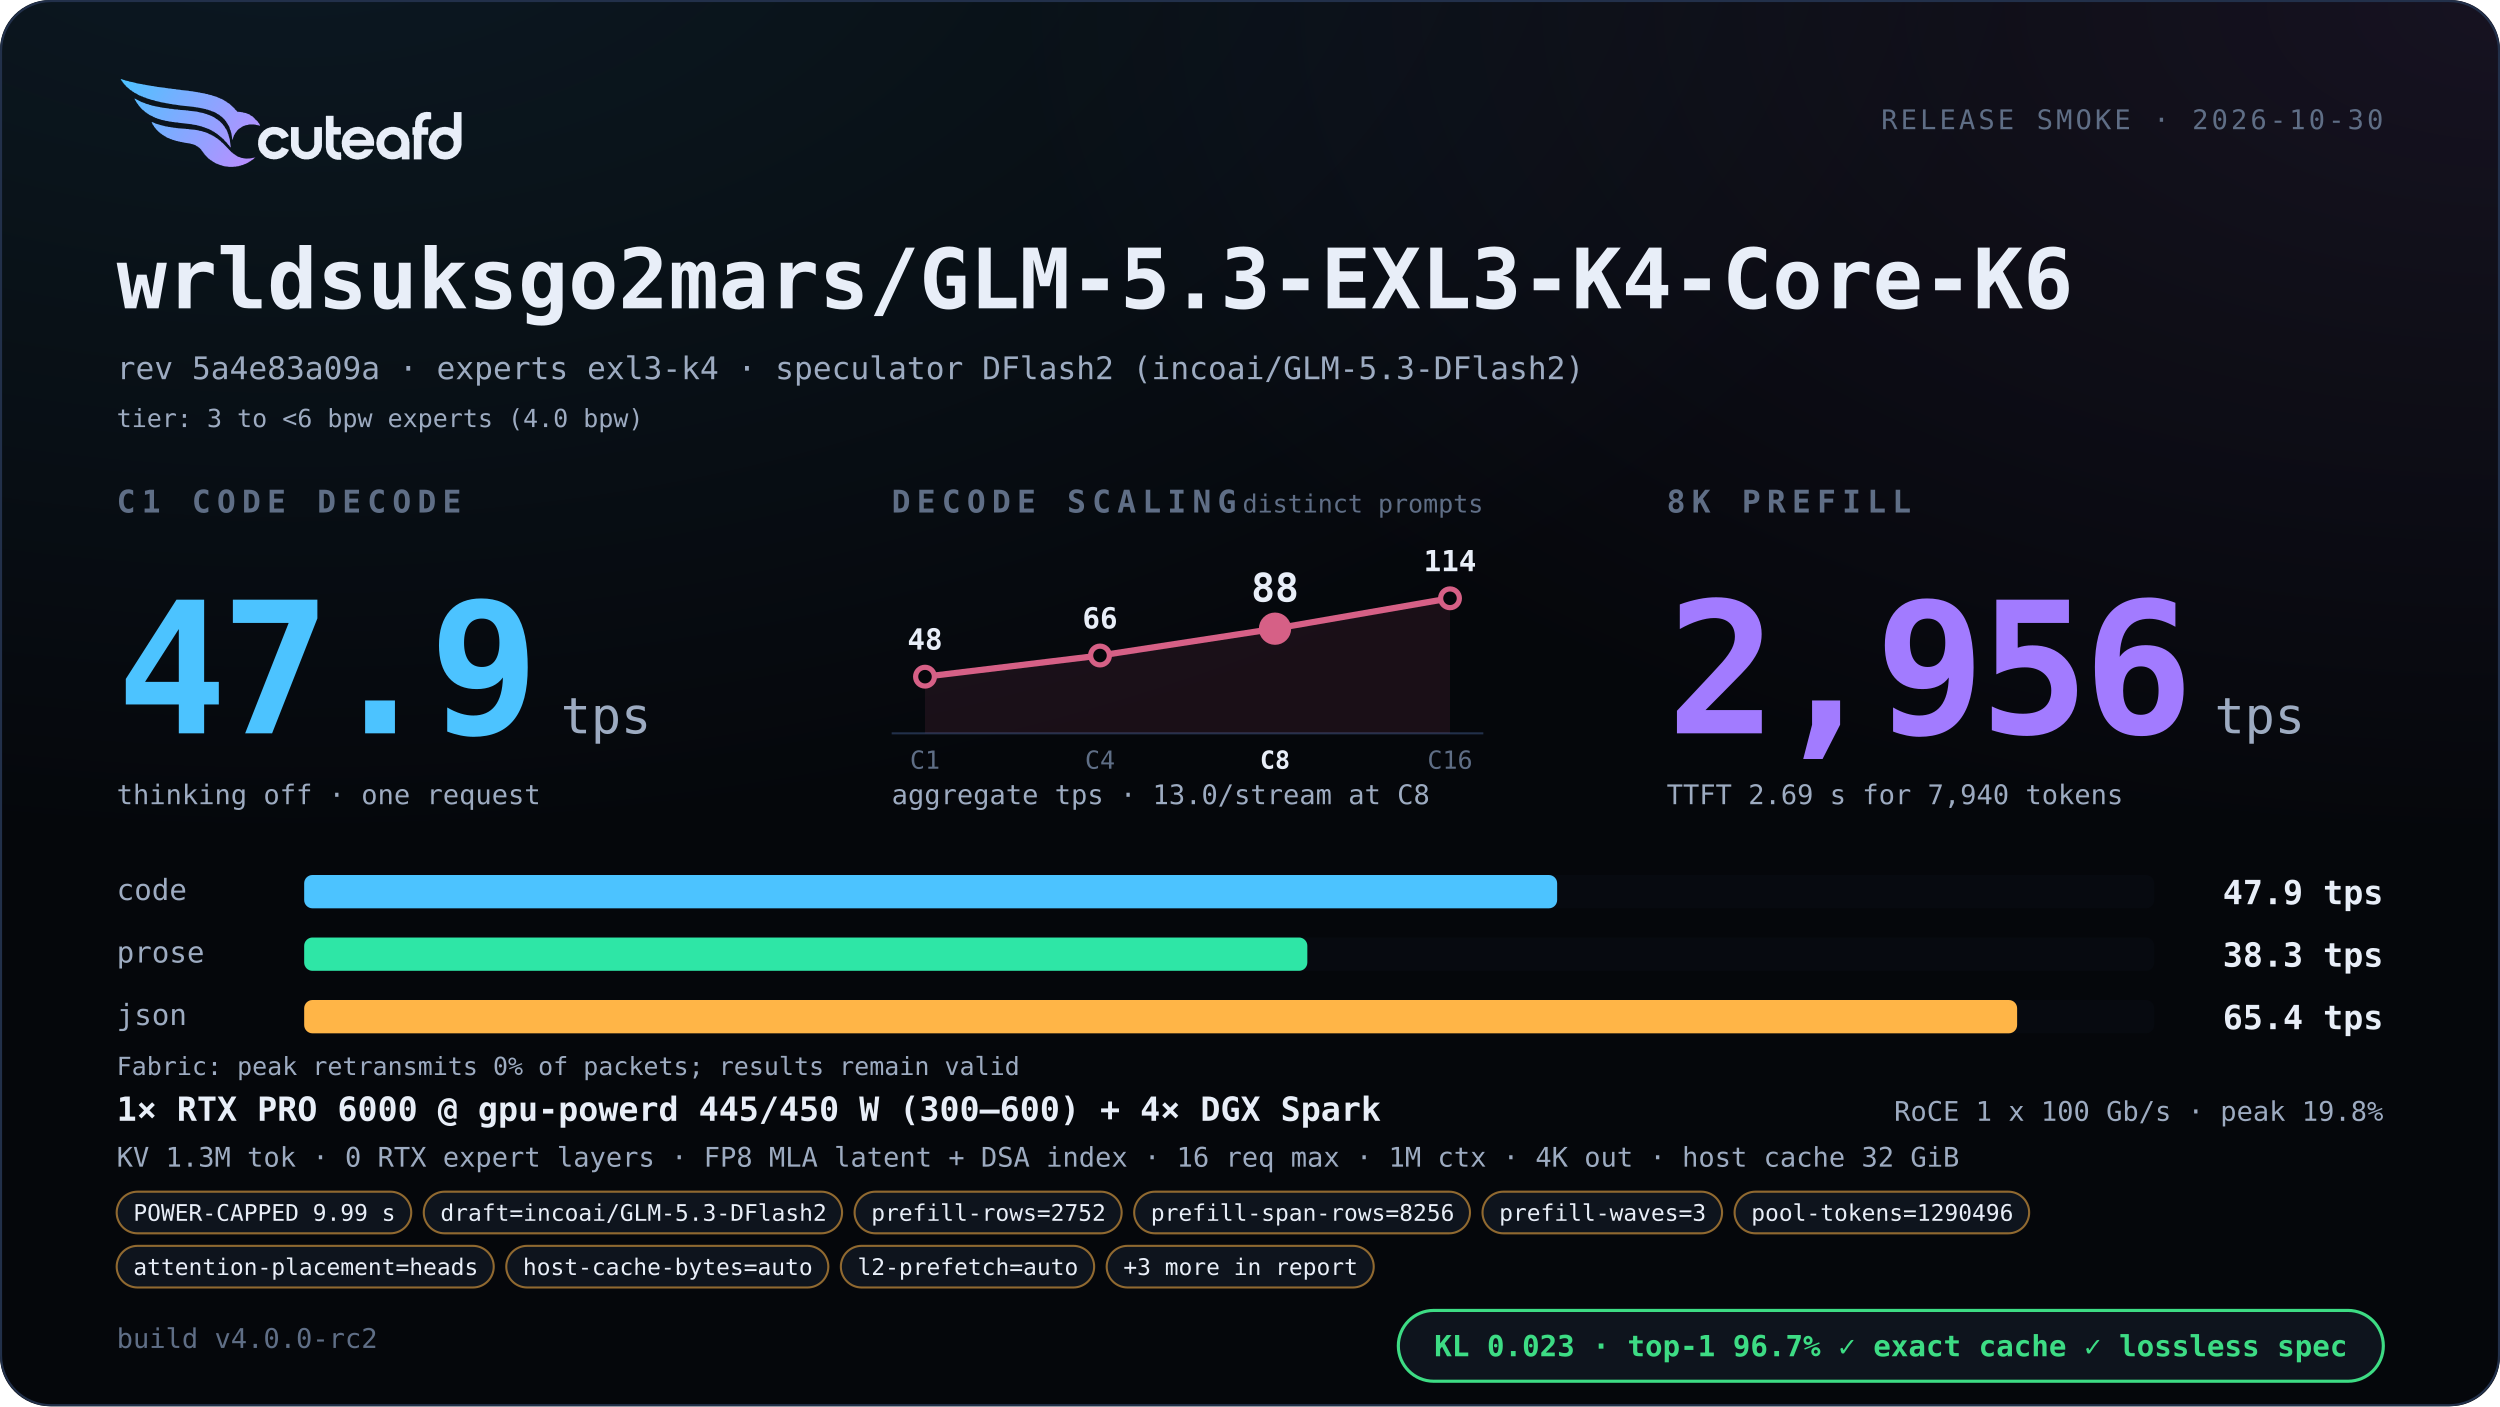
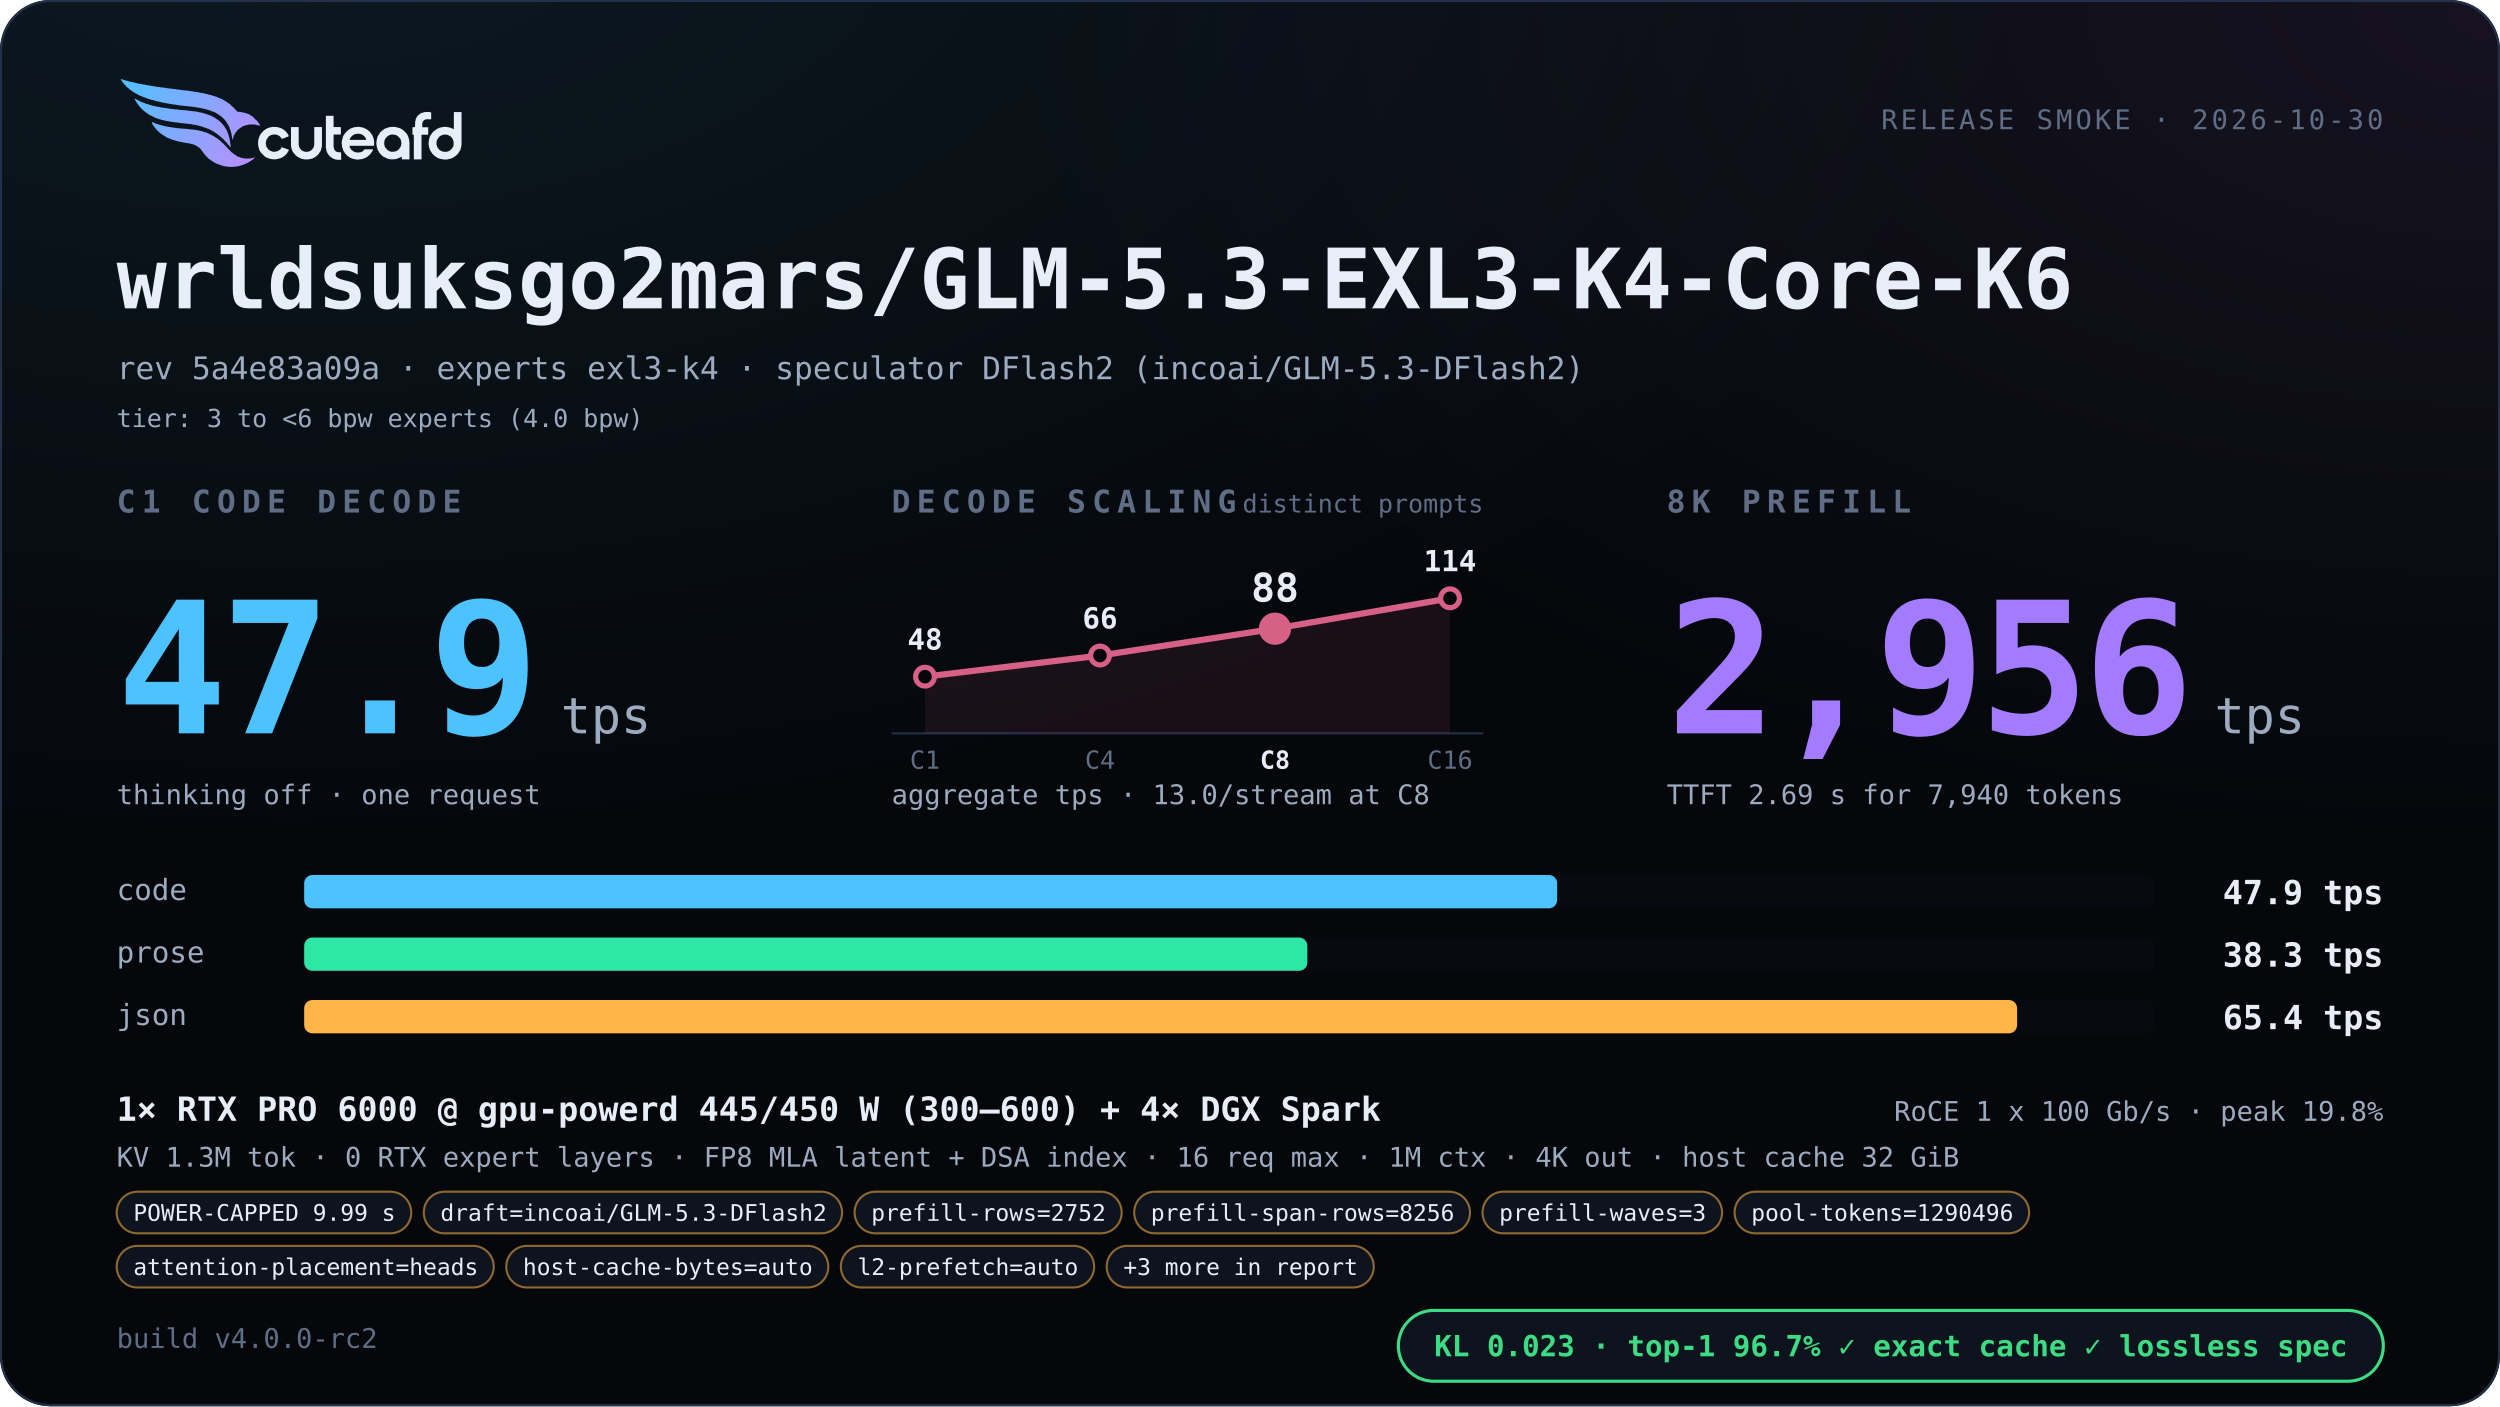
<svg xmlns="http://www.w3.org/2000/svg" width="1200" height="675" viewBox="0 0 1200 675">
  <defs>
    <linearGradient id="accent" x1="0" y1="0" x2="1" y2="0">
      <stop offset="0" stop-color="#4cc3ff" />
      <stop offset="1" stop-color="#c08bff" />
    </linearGradient>
    <pattern id="hazard" width="16" height="16" patternUnits="userSpaceOnUse" patternTransform="rotate(45)">
      <rect width="16" height="16" fill="#120405" />
      <rect width="8" height="16" fill="#ffb547" />
    </pattern>
    <radialGradient id="glow-a" cx="0.12" cy="-0.1" r="0.7">
      <stop offset="0" stop-color="#4cc3ff" stop-opacity="0.10" />
      <stop offset="1" stop-color="#4cc3ff" stop-opacity="0" />
    </radialGradient>
    <radialGradient id="glow-b" cx="1" cy="0" r="0.6">
      <stop offset="0" stop-color="#c08bff" stop-opacity="0.09" />
      <stop offset="1" stop-color="#c08bff" stop-opacity="0" />
    </radialGradient>
  </defs>
  <rect x="0" y="0" width="1200" height="675" rx="24" fill="#05070b" />
  <rect x="0" y="0" width="1200" height="675" rx="24" fill="url(#glow-a)" />
  <rect x="0" y="0" width="1200" height="675" rx="24" fill="url(#glow-b)" />
  <rect x="0.5" y="0.5" width="1199" height="674" rx="24" fill="none" stroke="#22304a" />
  <svg x="56" y="36" width="167.53" height="46" viewBox="81 149 1770 486" preserveAspectRatio="xMinYMid meet">
    <defs>
      <linearGradient id="cuteafd-swift" x1="101" y1="169" x2="808" y2="615" gradientUnits="userSpaceOnUse">
        <stop offset="0" stop-color="#4cc3ff" />
        <stop offset="1" stop-color="#c08bff" />
      </linearGradient>
    </defs>
    <path fill="url(#cuteafd-swift)" fill-rule="evenodd" d="M101 169L115 173 115 174 119 174 125 177 141 180 144 182 166 186 166 187 170 187 170 188 174 188 174 189 178 189 182 191 213 196 213 197 225 198 225 199 230 199 230 200 236 200 236 201 242 201 242 202 248 202 248 203 254 203 254 204 272 206 272 207 278 207 278 208 284 208 284 209 328 214 328 215 334 215 334 216 342 216 342 217 359 218 359 219 382 221 382 222 405 224 405 225 447 229 447 230 468 232 468 233 474 233 474 234 480 234 480 235 486 235 486 236 493 236 493 237 504 238 504 239 529 243 533 245 543 246 546 248 565 252 565 253 589 260 591 262 594 262 598 265 601 265 607 269 610 269 624 276 625 278 631 280 632 282 636 283 641 288 643 288 644 290 652 294 680 320 680 322 690 331 692 335 714 337 714 338 720 338 724 340 737 342 737 343 740 343 742 345 745 345 747 347 750 347 756 350 760 354 770 359 784 373 784 375 788 377 798 387 798 389 803 394 808 404 808 407 804 405 787 402 787 401 780 401 780 400 753 400 753 401 747 401 747 402 734 404 734 405 731 405 729 407 726 407 714 413 713 415 705 419 703 422 701 422 691 432 691 434 687 437 687 439 684 441 684 443 682 444 680 450 678 451 675 457 675 460 673 462 670 475 668 478 662 441 661 441 659 431 655 423 653 414 648 404 646 403 644 397 642 396 641 392 639 391 635 383 631 380 631 378 613 360 611 360 601 351 589 345 588 343 574 336 561 332 559 330 556 330 556 329 553 329 553 328 550 328 544 325 536 324 533 322 521 320 521 319 516 319 516 318 511 318 511 317 506 317 506 316 501 316 501 315 495 315 495 314 482 313 482 312 475 312 475 311 399 303 399 302 392 302 392 301 385 301 385 300 363 298 363 297 347 295 347 294 340 294 340 293 329 292 329 291 304 287 300 285 295 285 295 284 275 280 273 278 253 274 253 273 232 267 230 265 216 261 212 258 206 257 202 254 199 254 187 248 186 246 169 238 168 236 160 232 158 229 150 225 141 216 139 216 133 209 131 209 128 206 128 204 120 197 120 195 115 191 115 189 112 187 110 182 107 180 107 178 105 177ZM172 268L209 287 212 287 214 289 220 290 230 295 243 298 249 301 253 301 256 303 260 303 263 305 273 306 273 307 301 312 301 313 308 313 308 314 347 319 347 320 365 321 365 322 372 322 372 323 392 324 392 325 401 325 401 326 433 328 433 329 444 329 444 330 490 335 494 337 499 337 499 338 521 342 524 344 528 344 528 345 540 348 542 350 551 352 555 355 558 355 578 365 579 367 581 367 582 369 584 369 585 371 593 375 595 378 597 378 599 381 601 381 620 400 620 402 624 405 624 407 627 409 632 419 636 423 642 435 642 438 644 440 645 446 647 448 650 461 651 461 651 465 652 465 652 469 654 472 660 517 652 509 652 507 645 501 645 499 641 496 641 494 627 481 627 479 619 471 617 471 611 464 609 464 605 459 603 459 599 454 597 454 590 447 588 447 587 445 585 445 584 443 582 443 575 437 567 434 566 432 546 422 538 420 536 418 530 417 528 415 525 415 525 414 522 414 522 413 519 413 519 412 516 412 510 409 506 409 506 408 502 408 502 407 498 407 498 406 494 406 494 405 490 405 486 403 464 400 464 399 393 391 393 390 374 389 374 388 360 387 360 386 347 385 347 384 342 384 342 383 326 381 326 380 306 376 303 374 299 374 299 373 287 370 285 368 282 368 282 367 279 367 272 363 267 362 266 360 246 351 245 349 243 349 242 347 234 343 232 340 227 338 217 328 215 328 201 314 201 312 194 306 194 304 191 302 189 297 183 291 182 287 180 286 178 280 176 279 172 271ZM258 387L268 390 270 392 273 392 277 395 295 400 295 401 299 401 302 403 306 403 306 404 310 404 310 405 314 405 314 406 318 406 318 407 322 407 326 409 341 411 341 412 354 413 354 414 366 415 366 416 374 416 374 417 382 417 382 418 390 418 390 419 433 422 433 423 446 423 446 424 481 427 481 428 487 428 487 429 493 429 493 430 497 430 501 432 511 433 514 435 518 435 521 437 531 439 533 441 539 442 554 450 561 452 562 454 572 458 573 460 580 463 581 465 583 465 584 467 592 471 594 474 596 474 599 478 601 478 604 482 606 482 615 492 617 492 665 542 667 542 671 547 673 547 675 550 677 550 678 552 680 552 687 558 691 559 692 561 698 564 704 565 706 567 712 568 712 569 725 571 725 572 734 572 734 573 761 572 761 571 767 571 767 570 780 568 783 566 784 568 782 568 773 577 771 577 769 580 767 580 760 586 756 587 755 589 751 590 750 592 734 600 731 600 727 603 724 603 722 605 712 607 712 608 702 610 702 611 686 613 686 614 674 614 674 615 648 615 648 614 627 612 627 611 623 611 623 610 619 610 616 608 603 605 601 603 598 603 596 601 593 601 591 599 588 599 578 594 577 592 571 590 570 588 568 588 567 586 565 586 564 584 556 580 554 577 552 577 550 574 548 574 526 551 526 549 522 546 522 544 517 539 517 537 513 534 510 528 499 517 497 517 494 513 485 509 484 507 476 503 473 503 471 501 467 501 467 500 456 498 456 497 423 492 423 491 418 491 418 490 412 490 412 489 402 488 402 487 393 486 393 485 381 483 378 481 374 481 374 480 362 477 360 475 354 474 345 469 342 469 332 464 331 462 325 460 324 458 320 457 319 455 311 451 309 448 304 446 300 441 298 441 279 422 279 420 274 416 274 414 271 412 270 408 264 401Z" />
    <path fill="#e8eef8" fill-rule="evenodd" d="M1650 336L1670 337 1670 338 1676 339 1676 373 1675 374 1652 373 1652 374 1648 374 1640 378 1637 381 1637 383 1634 385 1632 392 1631 392 1631 413 1632 414 1661 414 1661 452 1627 452 1627 576 1626 577 1588 577 1588 454 1587 452 1581 452 1581 414 1594 413 1595 383 1596 383 1598 372 1604 360 1616 348 1618 348 1622 344 1628 341 1634 340 1634 339 1638 339 1642 337 1650 337ZM1791 337L1830 337 1830 506 1829 506 1828 517 1827 517 1824 529 1822 533 1820 534 1819 538 1817 539 1817 541 1815 542 1815 544 1813 545 1813 547 1801 559 1799 559 1798 561 1796 561 1794 564 1790 565 1789 567 1779 572 1776 572 1770 575 1761 576 1761 577 1740 578 1740 577 1723 575 1723 574 1714 572 1704 567 1703 565 1698 563 1696 560 1694 560 1680 546 1680 544 1677 542 1674 535 1672 534 1670 527 1668 525 1666 516 1665 516 1664 505 1663 505 1663 486 1664 486 1665 474 1666 474 1669 462 1673 454 1675 453 1679 445 1683 442 1683 440 1690 433 1692 433 1695 429 1697 429 1704 423 1712 419 1715 419 1719 416 1731 414 1731 413 1739 413 1739 412 1753 412 1753 413 1761 413 1761 414 1770 415 1770 416 1776 417 1778 419 1781 419 1791 424ZM1143 356L1181 356 1181 413 1217 413 1217 416 1218 416 1218 450 1217 451 1181 451 1181 515 1182 515 1182 520 1183 520 1185 528 1192 536 1194 536 1197 539 1204 540 1204 541 1219 541 1219 553 1220 553 1220 561 1219 561 1220 578 1219 579 1197 579 1197 578 1188 577 1186 575 1183 575 1173 570 1172 568 1167 566 1164 562 1162 562 1161 559 1156 555 1156 553 1153 551 1146 537 1144 526 1143 526 1143 519 1142 519 1142 357ZM870 412L897 413 897 414 901 414 901 415 905 415 907 417 913 418 925 424 930 429 932 429 944 441 944 443 947 445 947 447 949 448 954 458 954 460 951 460 947 463 941 464 937 467 934 467 934 468 918 473 917 470 914 468 914 466 906 458 904 458 903 456 899 454 896 454 890 451 871 451 871 452 862 454 856 459 854 459 849 464 849 466 846 468 844 473 842 474 839 485 838 485 838 492 837 492 837 498 838 498 838 504 839 504 840 511 843 517 845 518 845 520 848 522 848 524 854 530 856 530 857 532 863 535 866 535 872 538 889 538 889 537 898 535 901 532 905 531 907 528 909 528 913 524 913 522 915 521 918 515 954 528 953 533 951 537 949 538 948 542 946 543 944 548 934 558 932 558 926 564 912 571 899 574 899 575 894 575 894 576 874 577 874 576 861 575 861 574 857 574 849 570 846 570 836 565 835 563 833 563 811 541 810 537 808 536 804 528 801 515 800 515 800 511 799 511 799 504 798 504 799 478 800 478 801 470 805 462 805 459 807 455 809 454 810 450 812 449 812 447 829 429 834 427 836 424 848 418 851 418 853 416 864 414 864 413 870 413ZM1298 412L1314 412 1314 413 1329 415 1339 420 1342 420 1345 423 1352 426 1353 428 1355 428 1359 433 1361 433 1366 438 1366 440 1371 444 1371 446 1377 453 1379 460 1382 464 1384 473 1385 473 1386 485 1387 485 1386 508 1262 508 1262 512 1263 512 1263 515 1267 523 1270 525 1270 527 1275 532 1277 532 1278 534 1280 534 1281 536 1283 536 1284 538 1288 540 1297 541 1297 542 1313 542 1313 541 1321 540 1327 537 1328 535 1330 535 1337 528 1337 526 1381 526 1380 531 1376 539 1372 543 1372 545 1365 551 1365 553 1361 557 1359 557 1352 564 1334 573 1324 575 1324 576 1310 577 1310 578 1297 578 1297 577 1290 577 1290 576 1278 574 1278 573 1275 573 1273 571 1270 571 1264 568 1263 566 1259 565 1254 560 1252 560 1238 545 1238 543 1236 542 1235 538 1233 537 1229 529 1229 526 1227 524 1227 520 1224 514 1223 499 1222 499 1223 482 1224 482 1224 477 1225 477 1228 463 1233 453 1235 452 1236 448 1243 441 1243 439 1247 435 1249 435 1255 428 1257 428 1258 426 1260 426 1261 424 1263 424 1264 422 1270 419 1273 419 1281 415 1285 415 1289 413 1298 413ZM1472 412L1491 412 1491 413 1498 413 1498 414 1503 414 1503 415 1516 418 1528 424 1533 429 1535 429 1553 448 1560 462 1560 465 1561 465 1561 468 1564 474 1565 488 1566 488 1566 576 1565 577 1527 577 1527 564 1526 563 1518 568 1515 568 1514 570 1511 570 1503 574 1495 575 1495 576 1472 577 1472 576 1464 576 1464 575 1456 574 1430 561 1415 546 1410 536 1408 535 1404 527 1402 518 1401 518 1400 509 1399 509 1399 501 1398 501 1398 488 1399 488 1400 475 1401 475 1401 471 1402 471 1404 462 1408 454 1410 453 1410 451 1412 450 1416 442 1428 430 1430 430 1432 427 1434 427 1438 423 1446 419 1449 419 1451 417 1457 416 1457 415 1461 415 1465 413 1472 413ZM965 413L1004 413 1004 504 1005 504 1005 510 1006 510 1006 513 1009 519 1019 531 1021 531 1022 533 1028 536 1031 536 1034 538 1041 538 1041 539 1053 538 1053 537 1056 537 1056 536 1059 536 1065 533 1075 524 1076 520 1078 519 1081 513 1082 505 1083 505 1083 413 1122 413 1122 511 1121 511 1121 517 1120 517 1117 530 1112 540 1110 541 1106 549 1096 559 1094 559 1091 563 1084 566 1083 568 1073 573 1070 573 1070 574 1056 576 1056 577 1031 577 1031 576 1021 575 1011 570 1008 570 1007 568 995 562 991 557 989 557 986 554 986 552 977 543 977 541 975 540 971 532 971 529 969 527 967 517 966 517 966 511 965 511ZM1263 478L1346 478 1346 474 1342 466 1340 465 1340 463 1329 453 1323 450 1314 448 1314 447 1296 447 1296 448 1286 450 1283 453 1279 454 1277 457 1275 457 1272 460 1272 462 1269 464 1269 466 1266 468 1263 474ZM1524 499L1525 499 1524 485 1523 485 1523 481 1522 481 1522 478 1519 472 1506 458 1504 458 1503 456 1499 454 1489 452 1489 451 1472 451 1472 452 1463 454 1457 459 1455 459 1452 463 1449 464 1449 466 1444 471 1440 479 1439 486 1438 486 1438 502 1439 502 1439 507 1440 507 1440 510 1444 518 1450 524 1450 526 1454 528 1456 531 1468 537 1472 537 1472 538 1489 538 1489 537 1493 537 1493 536 1496 536 1496 535 1499 535 1505 532 1507 529 1509 529 1513 525 1513 523 1517 520 1517 518 1521 514 1521 511 1524 505ZM1703 503L1704 503 1704 507 1705 507 1708 517 1719 530 1721 530 1725 534 1728 534 1736 538 1752 539 1752 538 1761 537 1771 532 1783 520 1789 508 1790 487 1789 487 1789 483 1788 483 1785 473 1774 460 1758 452 1739 451 1739 452 1735 452 1735 453 1725 456 1724 458 1719 460 1714 465 1714 467 1711 469 1711 471 1707 475 1707 478 1705 480 1704 487 1703 487Z" />
  </svg>
  <text x="1144" y="62" font-family="ui-monospace, 'SF Mono', 'JetBrains Mono', 'Cascadia Mono', Menlo, Consolas, 'DejaVu Sans Mono', monospace" font-size="13" fill="#5f6e86" text-anchor="end" letter-spacing="1.5">RELEASE SMOKE · 2026-10-30</text>
  <text x="56" y="148" font-family="ui-monospace, 'SF Mono', 'JetBrains Mono', 'Cascadia Mono', Menlo, Consolas, 'DejaVu Sans Mono', monospace" font-size="40" fill="#e8eef8" font-weight="700">wrldsuksgo2mars/GLM-5.3-EXL3-K4-Core-K6</text>
  <text x="56" y="182" font-family="ui-monospace, 'SF Mono', 'JetBrains Mono', 'Cascadia Mono', Menlo, Consolas, 'DejaVu Sans Mono', monospace" font-size="15" fill="#9dabc1">rev 5a4e83a09a · experts exl3-k4 · speculator DFlash2 (incoai/GLM-5.3-DFlash2)</text>
  <text x="56" y="246" font-family="ui-monospace, 'SF Mono', 'JetBrains Mono', 'Cascadia Mono', Menlo, Consolas, 'DejaVu Sans Mono', monospace" font-size="15" fill="#5f6e86" font-weight="600" letter-spacing="3">C1 CODE DECODE</text>
  <text x="56" y="352" font-family="ui-monospace, 'SF Mono', 'JetBrains Mono', 'Cascadia Mono', Menlo, Consolas, 'DejaVu Sans Mono', monospace" font-size="88" fill="#4cc3ff" font-weight="700" letter-spacing="-3">47.9</text>
  <text x="269.2" y="352" font-family="ui-monospace, 'SF Mono', 'JetBrains Mono', 'Cascadia Mono', Menlo, Consolas, 'DejaVu Sans Mono', monospace" font-size="24" fill="#9dabc1">tps</text>
  <text x="56" y="386" font-family="ui-monospace, 'SF Mono', 'JetBrains Mono', 'Cascadia Mono', Menlo, Consolas, 'DejaVu Sans Mono', monospace" font-size="13" fill="#9dabc1">thinking off · one request</text>
  <text x="428" y="246" font-family="ui-monospace, 'SF Mono', 'JetBrains Mono', 'Cascadia Mono', Menlo, Consolas, 'DejaVu Sans Mono', monospace" font-size="15" fill="#5f6e86" font-weight="600" letter-spacing="3">DECODE SCALING</text>
  <text x="712" y="246" font-family="ui-monospace, 'SF Mono', 'JetBrains Mono', 'Cascadia Mono', Menlo, Consolas, 'DejaVu Sans Mono', monospace" font-size="12" fill="#5f6e86" text-anchor="end">distinct prompts</text>
  <line x1="428" y1="352" x2="712" y2="352" stroke="#22304a" stroke-width="1" />
  <text x="444" y="369" font-family="ui-monospace, 'SF Mono', 'JetBrains Mono', 'Cascadia Mono', Menlo, Consolas, 'DejaVu Sans Mono', monospace" font-size="12" fill="#5f6e86" text-anchor="middle">C1</text>
  <text x="528" y="369" font-family="ui-monospace, 'SF Mono', 'JetBrains Mono', 'Cascadia Mono', Menlo, Consolas, 'DejaVu Sans Mono', monospace" font-size="12" fill="#5f6e86" text-anchor="middle">C4</text>
  <text x="612" y="369" font-family="ui-monospace, 'SF Mono', 'JetBrains Mono', 'Cascadia Mono', Menlo, Consolas, 'DejaVu Sans Mono', monospace" font-size="12" fill="#e8eef8" font-weight="700" text-anchor="middle">C8</text>
  <text x="696" y="369" font-family="ui-monospace, 'SF Mono', 'JetBrains Mono', 'Cascadia Mono', Menlo, Consolas, 'DejaVu Sans Mono', monospace" font-size="12" fill="#5f6e86" text-anchor="middle">C16</text>
  <path d="M444,324.802 L528,314.65 L612,301.767 L696,287.185 L696,352 L444,352 Z" fill="#d66086" fill-opacity="0.10" />
  <path d="M444,324.802 L528,314.65 L612,301.767 L696,287.185" fill="none" stroke="#d66086" stroke-width="3" stroke-linejoin="round" stroke-linecap="round" />
  <g aria-label="C1: 47.9 aggregate tps, 47.9 median tps per request">
    <circle cx="444" cy="324.802" r="4.5" fill="#05070b" stroke="#d66086" stroke-width="2.5" />
    <text x="444" y="311.8" font-family="ui-monospace, 'SF Mono', 'JetBrains Mono', 'Cascadia Mono', Menlo, Consolas, 'DejaVu Sans Mono', monospace" font-size="14" fill="#e8eef8" font-weight="700" text-anchor="middle">48</text>
  </g>
  <g aria-label="C4: 65.7 aggregate tps, 19.5 median tps per request">
    <circle cx="528" cy="314.65" r="4.5" fill="#05070b" stroke="#d66086" stroke-width="2.5" />
    <text x="528" y="301.65" font-family="ui-monospace, 'SF Mono', 'JetBrains Mono', 'Cascadia Mono', Menlo, Consolas, 'DejaVu Sans Mono', monospace" font-size="14" fill="#e8eef8" font-weight="700" text-anchor="middle">66</text>
  </g>
  <g aria-label="C8: 88.4 aggregate tps, 13.0 median tps per request">
    <circle cx="612" cy="301.767" r="6.5" fill="#d66086" stroke="#d66086" stroke-width="2.5" />
    <text x="612" y="288.77" font-family="ui-monospace, 'SF Mono', 'JetBrains Mono', 'Cascadia Mono', Menlo, Consolas, 'DejaVu Sans Mono', monospace" font-size="19" fill="#e8eef8" font-weight="700" text-anchor="middle">88</text>
  </g>
  <g aria-label="C16: 114 aggregate tps, 8.10 median tps per request">
    <circle cx="696" cy="287.185" r="4.5" fill="#05070b" stroke="#d66086" stroke-width="2.5" />
    <text x="696" y="274.19" font-family="ui-monospace, 'SF Mono', 'JetBrains Mono', 'Cascadia Mono', Menlo, Consolas, 'DejaVu Sans Mono', monospace" font-size="14" fill="#e8eef8" font-weight="700" text-anchor="middle">114</text>
  </g>
  <text x="428" y="386" font-family="ui-monospace, 'SF Mono', 'JetBrains Mono', 'Cascadia Mono', Menlo, Consolas, 'DejaVu Sans Mono', monospace" font-size="13" fill="#9dabc1">aggregate tps · 13.0/stream at C8</text>
  <text x="800" y="246" font-family="ui-monospace, 'SF Mono', 'JetBrains Mono', 'Cascadia Mono', Menlo, Consolas, 'DejaVu Sans Mono', monospace" font-size="15" fill="#5f6e86" font-weight="600" letter-spacing="3">8K PREFILL</text>
  <text x="800" y="352" font-family="ui-monospace, 'SF Mono', 'JetBrains Mono', 'Cascadia Mono', Menlo, Consolas, 'DejaVu Sans Mono', monospace" font-size="88" fill="#a27bff" font-weight="700" letter-spacing="-3">2,956</text>
  <text x="1063" y="352" font-family="ui-monospace, 'SF Mono', 'JetBrains Mono', 'Cascadia Mono', Menlo, Consolas, 'DejaVu Sans Mono', monospace" font-size="24" fill="#9dabc1">tps</text>
  <text x="800" y="386" font-family="ui-monospace, 'SF Mono', 'JetBrains Mono', 'Cascadia Mono', Menlo, Consolas, 'DejaVu Sans Mono', monospace" font-size="13" fill="#9dabc1">TTFT 2.69 s for 7,940 tokens</text>
  <text x="56" y="432" font-family="ui-monospace, 'SF Mono', 'JetBrains Mono', 'Cascadia Mono', Menlo, Consolas, 'DejaVu Sans Mono', monospace" font-size="14" fill="#9dabc1">code</text>
  <rect x="146" y="420" width="888" height="16" rx="4" fill="#070a10" />
  <rect x="146" y="420" width="601.43" height="16" rx="4" fill="#4cc3ff" opacity="1" />
  <text x="1144" y="434" font-family="ui-monospace, 'SF Mono', 'JetBrains Mono', 'Cascadia Mono', Menlo, Consolas, 'DejaVu Sans Mono', monospace" font-size="16" fill="#e8eef8" font-weight="700" text-anchor="end">47.9 tps</text>
  <text x="56" y="462" font-family="ui-monospace, 'SF Mono', 'JetBrains Mono', 'Cascadia Mono', Menlo, Consolas, 'DejaVu Sans Mono', monospace" font-size="14" fill="#9dabc1">prose</text>
  <rect x="146" y="450" width="888" height="16" rx="4" fill="#070a10" />
  <rect x="146" y="450" width="481.52" height="16" rx="4" fill="#2ee6a6" opacity="1" />
  <text x="1144" y="464" font-family="ui-monospace, 'SF Mono', 'JetBrains Mono', 'Cascadia Mono', Menlo, Consolas, 'DejaVu Sans Mono', monospace" font-size="16" fill="#e8eef8" font-weight="700" text-anchor="end">38.3 tps</text>
  <text x="56" y="492" font-family="ui-monospace, 'SF Mono', 'JetBrains Mono', 'Cascadia Mono', Menlo, Consolas, 'DejaVu Sans Mono', monospace" font-size="14" fill="#9dabc1">json</text>
  <rect x="146" y="480" width="888" height="16" rx="4" fill="#070a10" />
  <rect x="146" y="480" width="822.22" height="16" rx="4" fill="#ffb547" opacity="1" />
  <text x="1144" y="494" font-family="ui-monospace, 'SF Mono', 'JetBrains Mono', 'Cascadia Mono', Menlo, Consolas, 'DejaVu Sans Mono', monospace" font-size="16" fill="#e8eef8" font-weight="700" text-anchor="end">65.4 tps</text>
-   <text x="56" y="516" font-family="ui-monospace, 'SF Mono', 'JetBrains Mono', 'Cascadia Mono', Menlo, Consolas, 'DejaVu Sans Mono', monospace" font-size="12" fill="#9dabc1">Fabric: peak retransmits 0% of packets; results remain valid</text>
  <text x="56" y="538" font-family="ui-monospace, 'SF Mono', 'JetBrains Mono', 'Cascadia Mono', Menlo, Consolas, 'DejaVu Sans Mono', monospace" font-size="16" fill="#e8eef8" font-weight="600">1× RTX PRO 6000 @ gpu-powerd 445/450 W (300–600) + 4× DGX Spark</text>
  <text x="1144" y="538" font-family="ui-monospace, 'SF Mono', 'JetBrains Mono', 'Cascadia Mono', Menlo, Consolas, 'DejaVu Sans Mono', monospace" font-size="13" fill="#9dabc1" text-anchor="end">RoCE 1 x 100 Gb/s · peak 19.8%</text>
  <text x="56" y="560" font-family="ui-monospace, 'SF Mono', 'JetBrains Mono', 'Cascadia Mono', Menlo, Consolas, 'DejaVu Sans Mono', monospace" font-size="13" fill="#9dabc1">KV 1.3M tok · 0 RTX expert layers · FP8 MLA latent + DSA index · 16 req max · 1M ctx · 4K out · host cache 32 GiB</text>
  <rect x="56" y="572" width="141.4" height="20" rx="10" fill="#0e141d" stroke="#ffb547" stroke-opacity="0.55" />
  <text x="64" y="586" font-family="ui-monospace, 'SF Mono', 'JetBrains Mono', 'Cascadia Mono', Menlo, Consolas, 'DejaVu Sans Mono', monospace" font-size="11" fill="#e8eef8">POWER-CAPPED 9.99 s</text>
  <rect x="203.4" y="572" width="200.8" height="20" rx="10" fill="#0e141d" stroke="#ffb547" stroke-opacity="0.55" />
  <text x="211.4" y="586" font-family="ui-monospace, 'SF Mono', 'JetBrains Mono', 'Cascadia Mono', Menlo, Consolas, 'DejaVu Sans Mono', monospace" font-size="11" fill="#e8eef8">draft=incoai/GLM-5.3-DFlash2</text>
  <rect x="410.2" y="572" width="128.2" height="20" rx="10" fill="#0e141d" stroke="#ffb547" stroke-opacity="0.55" />
  <text x="418.2" y="586" font-family="ui-monospace, 'SF Mono', 'JetBrains Mono', 'Cascadia Mono', Menlo, Consolas, 'DejaVu Sans Mono', monospace" font-size="11" fill="#e8eef8">prefill-rows=2752</text>
  <rect x="544.4" y="572" width="161.2" height="20" rx="10" fill="#0e141d" stroke="#ffb547" stroke-opacity="0.55" />
  <text x="552.4" y="586" font-family="ui-monospace, 'SF Mono', 'JetBrains Mono', 'Cascadia Mono', Menlo, Consolas, 'DejaVu Sans Mono', monospace" font-size="11" fill="#e8eef8">prefill-span-rows=8256</text>
  <rect x="711.6" y="572" width="115" height="20" rx="10" fill="#0e141d" stroke="#ffb547" stroke-opacity="0.55" />
  <text x="719.6" y="586" font-family="ui-monospace, 'SF Mono', 'JetBrains Mono', 'Cascadia Mono', Menlo, Consolas, 'DejaVu Sans Mono', monospace" font-size="11" fill="#e8eef8">prefill-waves=3</text>
  <rect x="832.6" y="572" width="141.4" height="20" rx="10" fill="#0e141d" stroke="#ffb547" stroke-opacity="0.55" />
  <text x="840.6" y="586" font-family="ui-monospace, 'SF Mono', 'JetBrains Mono', 'Cascadia Mono', Menlo, Consolas, 'DejaVu Sans Mono', monospace" font-size="11" fill="#e8eef8">pool-tokens=1290496</text>
  <rect x="56" y="598" width="181" height="20" rx="10" fill="#0e141d" stroke="#ffb547" stroke-opacity="0.55" />
  <text x="64" y="612" font-family="ui-monospace, 'SF Mono', 'JetBrains Mono', 'Cascadia Mono', Menlo, Consolas, 'DejaVu Sans Mono', monospace" font-size="11" fill="#e8eef8">attention-placement=heads</text>
  <rect x="243" y="598" width="154.6" height="20" rx="10" fill="#0e141d" stroke="#ffb547" stroke-opacity="0.55" />
  <text x="251" y="612" font-family="ui-monospace, 'SF Mono', 'JetBrains Mono', 'Cascadia Mono', Menlo, Consolas, 'DejaVu Sans Mono', monospace" font-size="11" fill="#e8eef8">host-cache-bytes=auto</text>
  <rect x="403.6" y="598" width="121.6" height="20" rx="10" fill="#0e141d" stroke="#ffb547" stroke-opacity="0.55" />
  <text x="411.6" y="612" font-family="ui-monospace, 'SF Mono', 'JetBrains Mono', 'Cascadia Mono', Menlo, Consolas, 'DejaVu Sans Mono', monospace" font-size="11" fill="#e8eef8">l2-prefetch=auto</text>
  <rect x="531.2" y="598" width="128.2" height="20" rx="10" fill="#0e141d" stroke="#ffb547" stroke-opacity="0.55" />
  <text x="539.2" y="612" font-family="ui-monospace, 'SF Mono', 'JetBrains Mono', 'Cascadia Mono', Menlo, Consolas, 'DejaVu Sans Mono', monospace" font-size="11" fill="#e8eef8">+3 more in report</text>
  <text x="56" y="205" font-family="ui-monospace, 'SF Mono', 'JetBrains Mono', 'Cascadia Mono', Menlo, Consolas, 'DejaVu Sans Mono', monospace" font-size="12" fill="#9dabc1">tier: 3 to &lt;6 bpw experts (4.0 bpw)</text>
  <text x="56" y="647" font-family="ui-monospace, 'SF Mono', 'JetBrains Mono', 'Cascadia Mono', Menlo, Consolas, 'DejaVu Sans Mono', monospace" font-size="13" fill="#5f6e86">build v4.0.0-rc2</text>
  <rect x="671.2" y="629" width="472.8" height="34" rx="17" fill="#0e141d" stroke="#3ddc84" stroke-width="1.5" />
  <text x="907.6" y="651" font-family="ui-monospace, 'SF Mono', 'JetBrains Mono', 'Cascadia Mono', Menlo, Consolas, 'DejaVu Sans Mono', monospace" font-size="14" fill="#3ddc84" font-weight="600" text-anchor="middle">KL 0.023 · top-1 96.7% ✓ exact cache ✓ lossless spec</text>
</svg>
